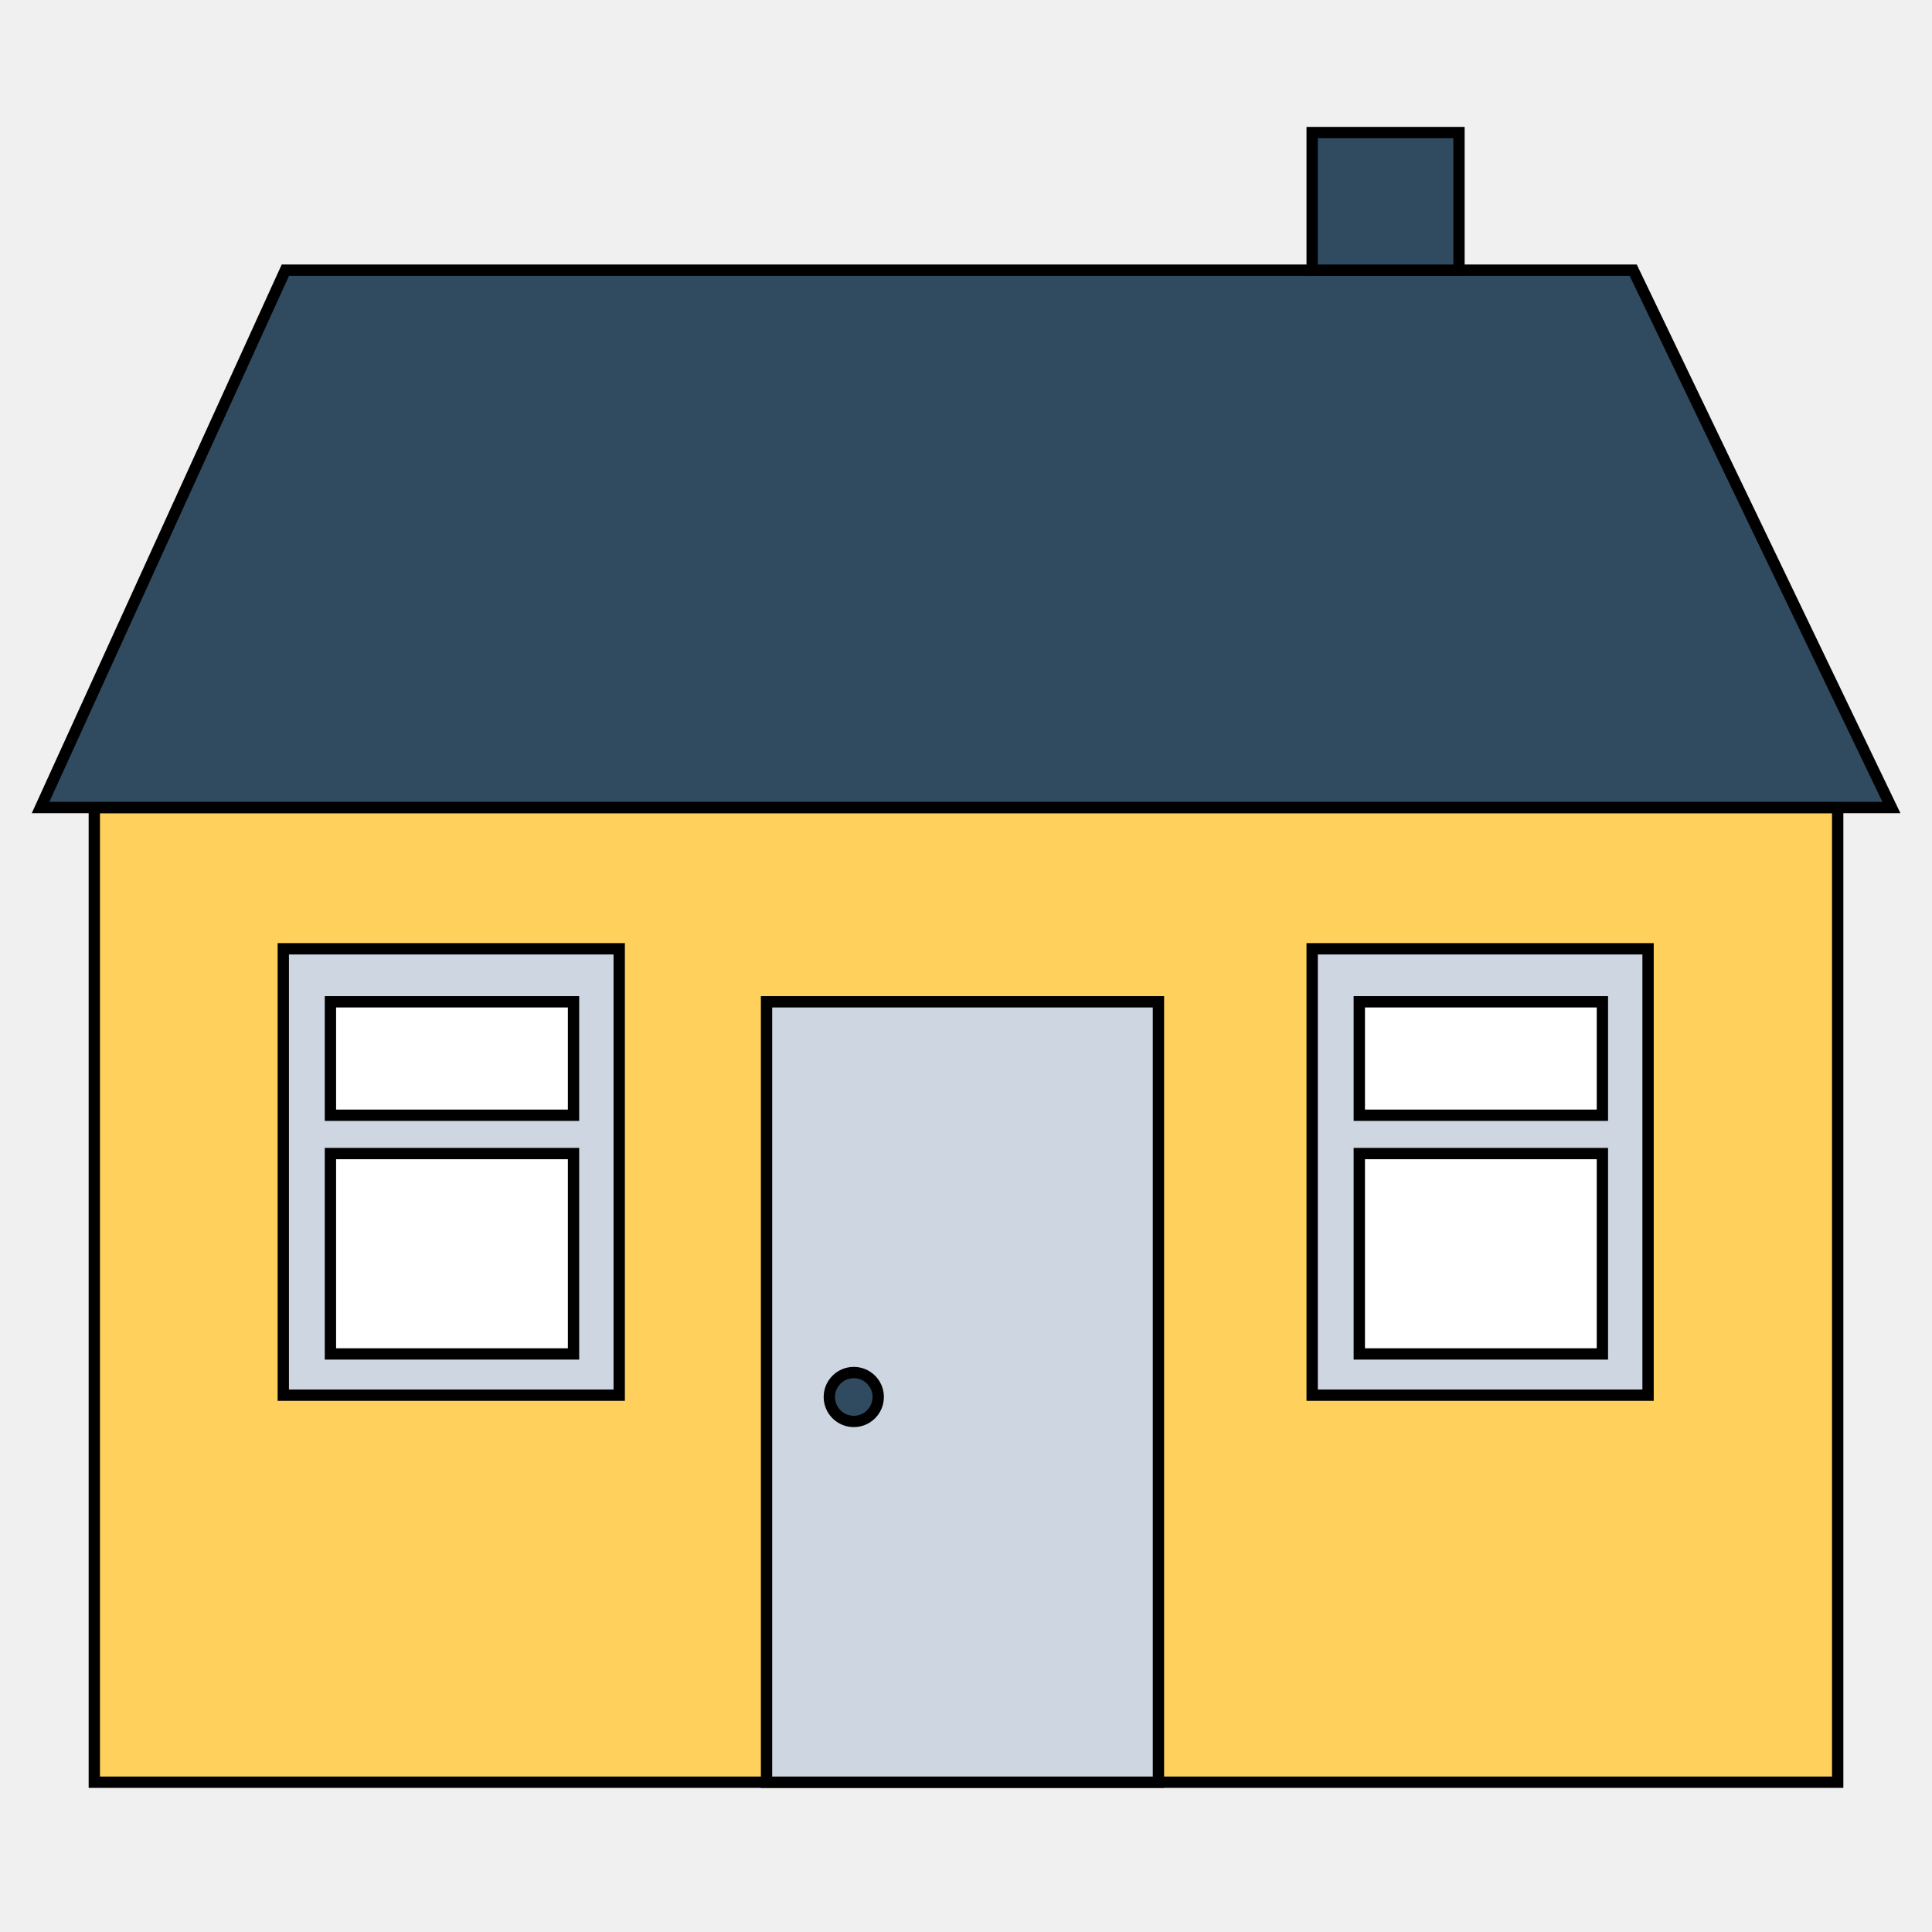
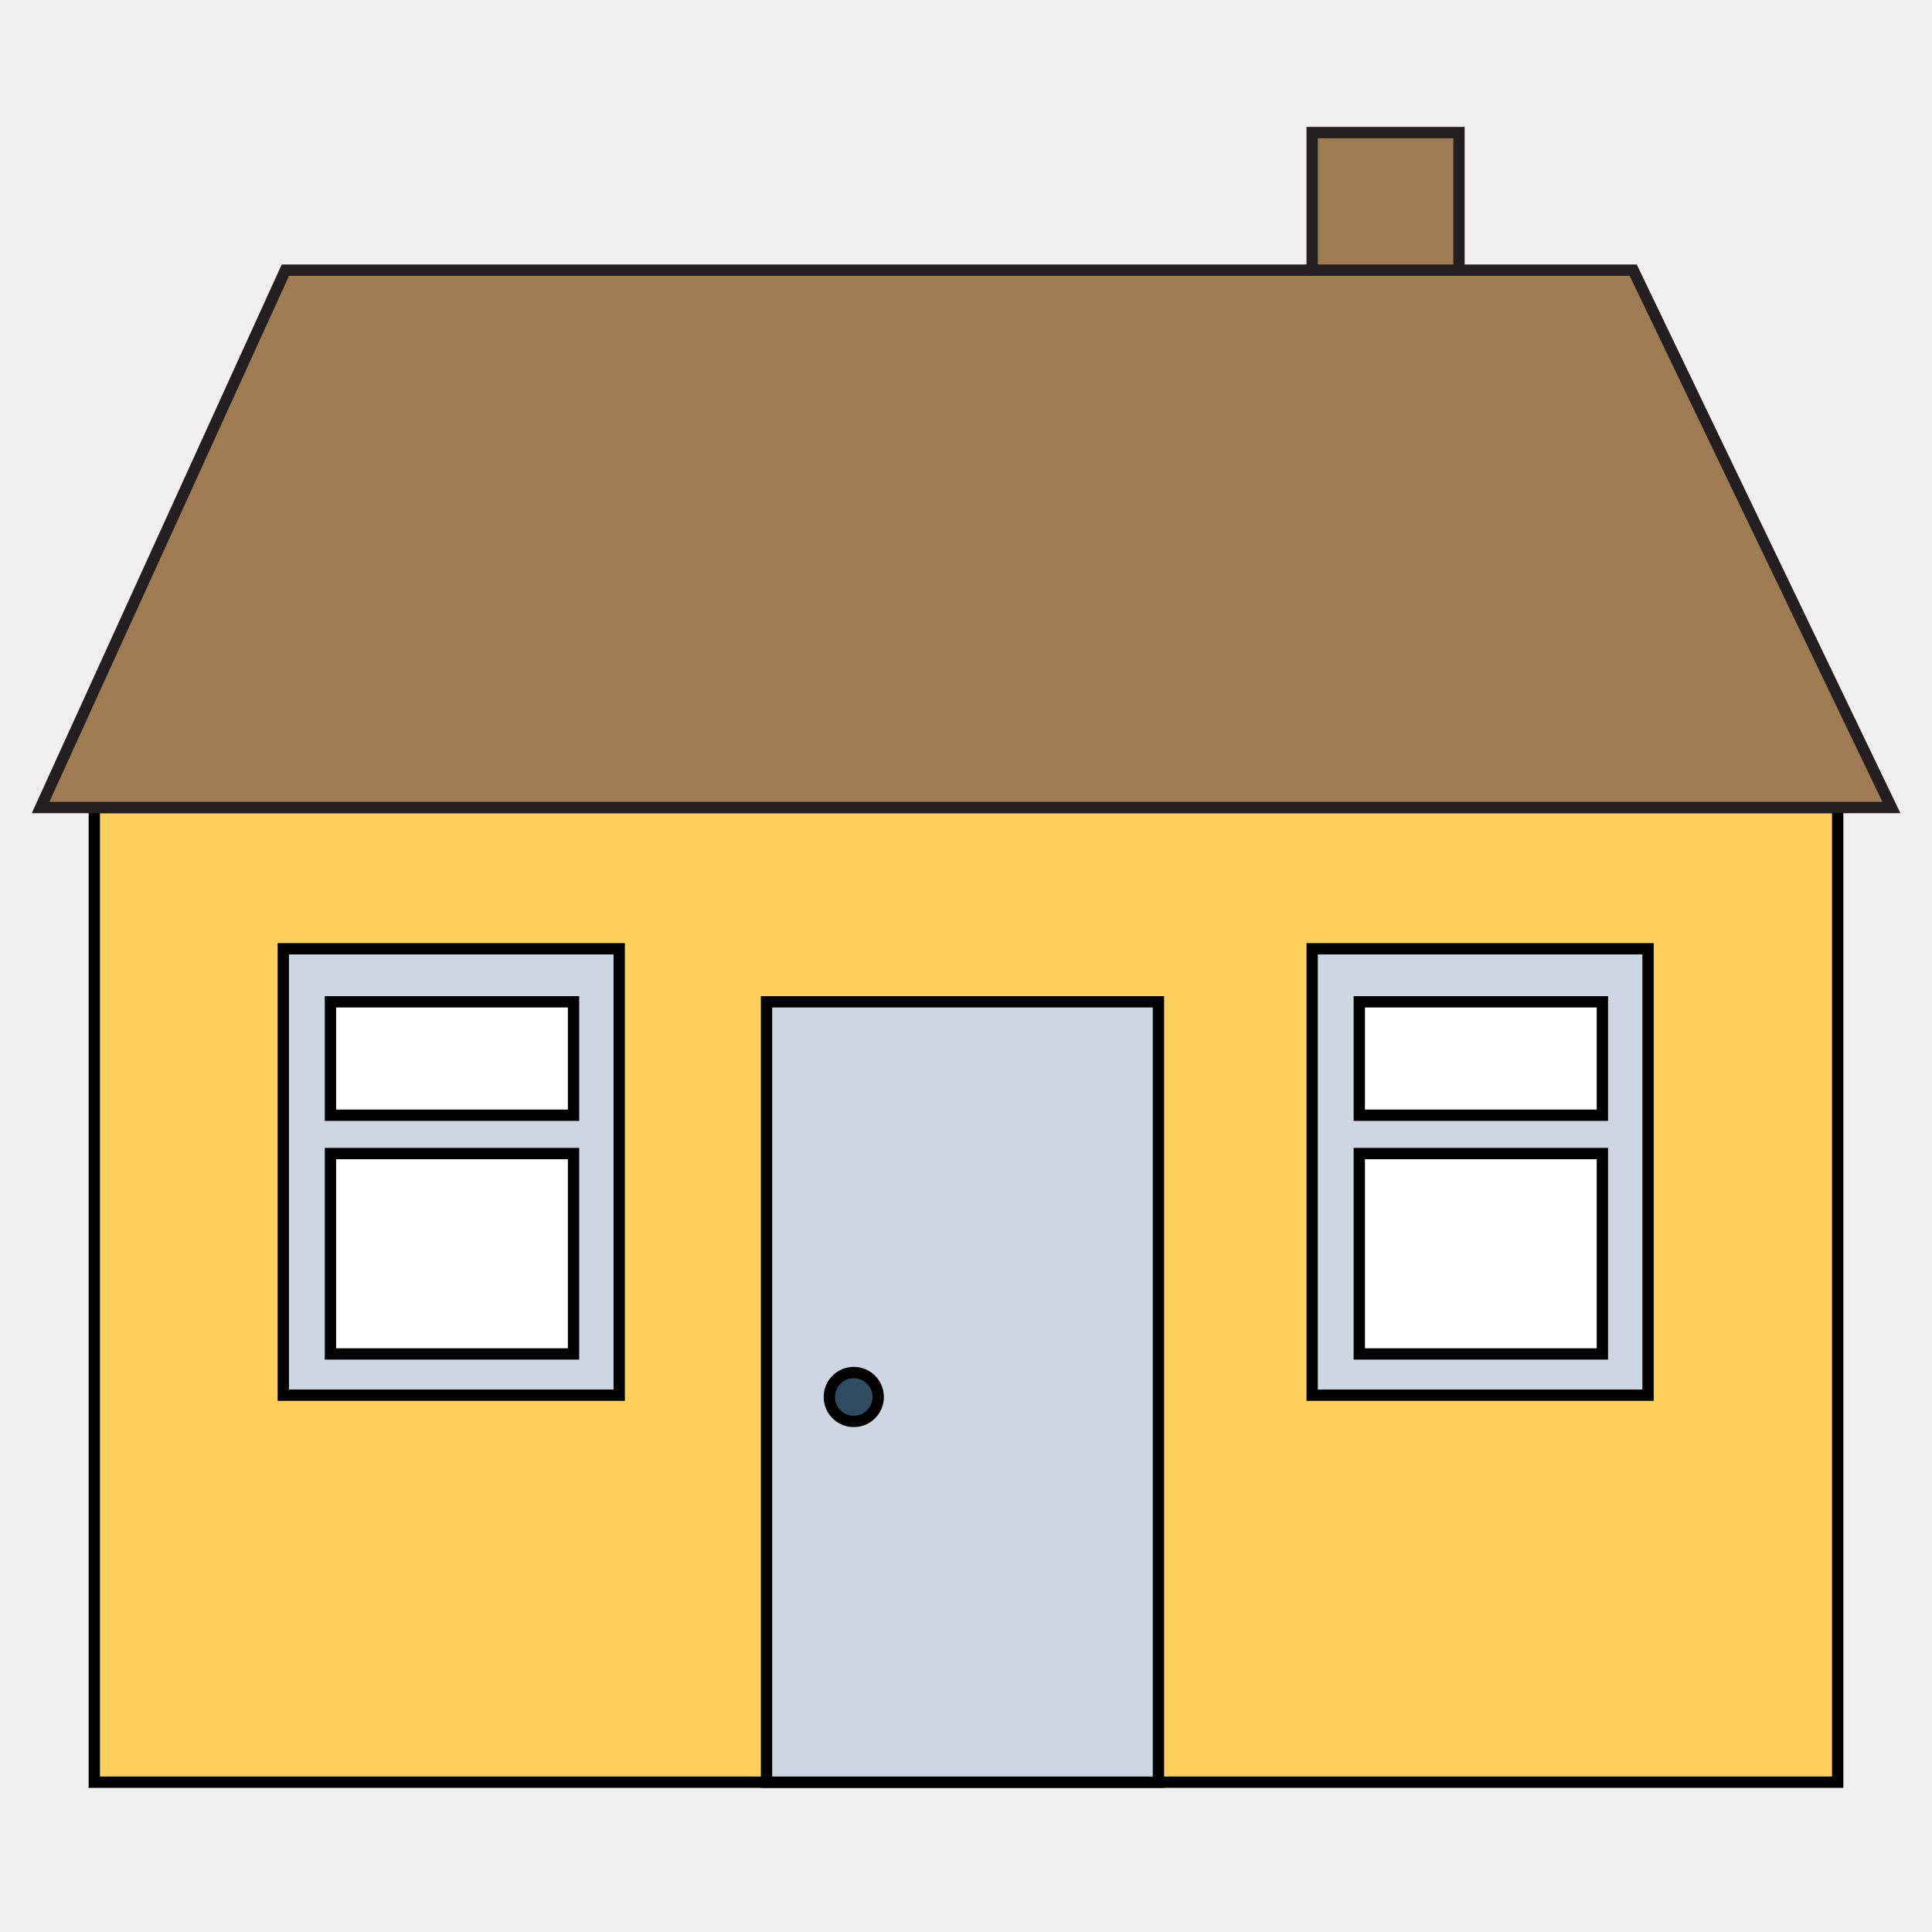
<svg xmlns="http://www.w3.org/2000/svg" version="1.1" x="0px" y="0px" width="256px" height="256px" viewBox="-4.21 -16.816 256 256" enable-background="new -4.21 -16.816 256 256" xml:space="preserve">
  <defs>
</defs>
  <rect x="8.287" y="90.184" fill="#FFD05C" stroke="#000000" stroke-width="1.5" stroke-miterlimit="10" width="231.006" height="129.152" />
-   <polygon fill="#304A60" stroke="#000000" stroke-width="1.5" stroke-miterlimit="10" points="1.166,90.184 33.602,18.983   212.197,18.983 246.413,90.184 " />
+   <polygon fill="#9E7B52" stroke="#231F20" stroke-width="1.5" stroke-miterlimit="10" points="1.166,90.184 33.602,18.983   212.197,18.983 246.413,90.184 " />
  <rect x="33.328" y="108.903" fill="#CED6E1" stroke="#000000" stroke-width="1.5" stroke-miterlimit="10" width="44.51" height="59.151" />
  <rect x="39.574" y="115.928" fill="#FFFFFF" stroke="#000000" stroke-width="1.5" stroke-miterlimit="10" width="32.212" height="15.031" />
  <rect x="39.574" y="136.037" fill="#FFFFFF" stroke="#000000" stroke-width="1.5" stroke-miterlimit="10" width="32.212" height="26.551" />
  <rect x="169.659" y="108.903" fill="#CED6E1" stroke="#000000" stroke-width="1.5" stroke-miterlimit="10" width="44.508" height="59.151" />
  <rect x="175.904" y="115.928" fill="#FFFFFF" stroke="#000000" stroke-width="1.5" stroke-miterlimit="10" width="32.212" height="15.031" />
  <rect x="175.904" y="136.037" fill="#FFFFFF" stroke="#000000" stroke-width="1.5" stroke-miterlimit="10" width="32.212" height="26.551" />
  <rect x="97.359" y="115.928" fill="#CED6E1" stroke="#000000" stroke-width="1.5" stroke-miterlimit="10" width="51.93" height="103.408" />
  <circle fill="#304A60" stroke="#000000" stroke-width="1.5" stroke-miterlimit="10" cx="108.92" cy="168.292" r="3.24" />
-   <rect x="169.659" y="0.75" fill="#304A60" stroke="#000000" stroke-width="1.5" stroke-miterlimit="10" width="19.454" height="18.233" />
+   <rect x="169.659" y="0.75" fill="#9E7B52" stroke="#231F20" stroke-width="1.5" stroke-miterlimit="10" width="19.454" height="18.233" />
</svg>
